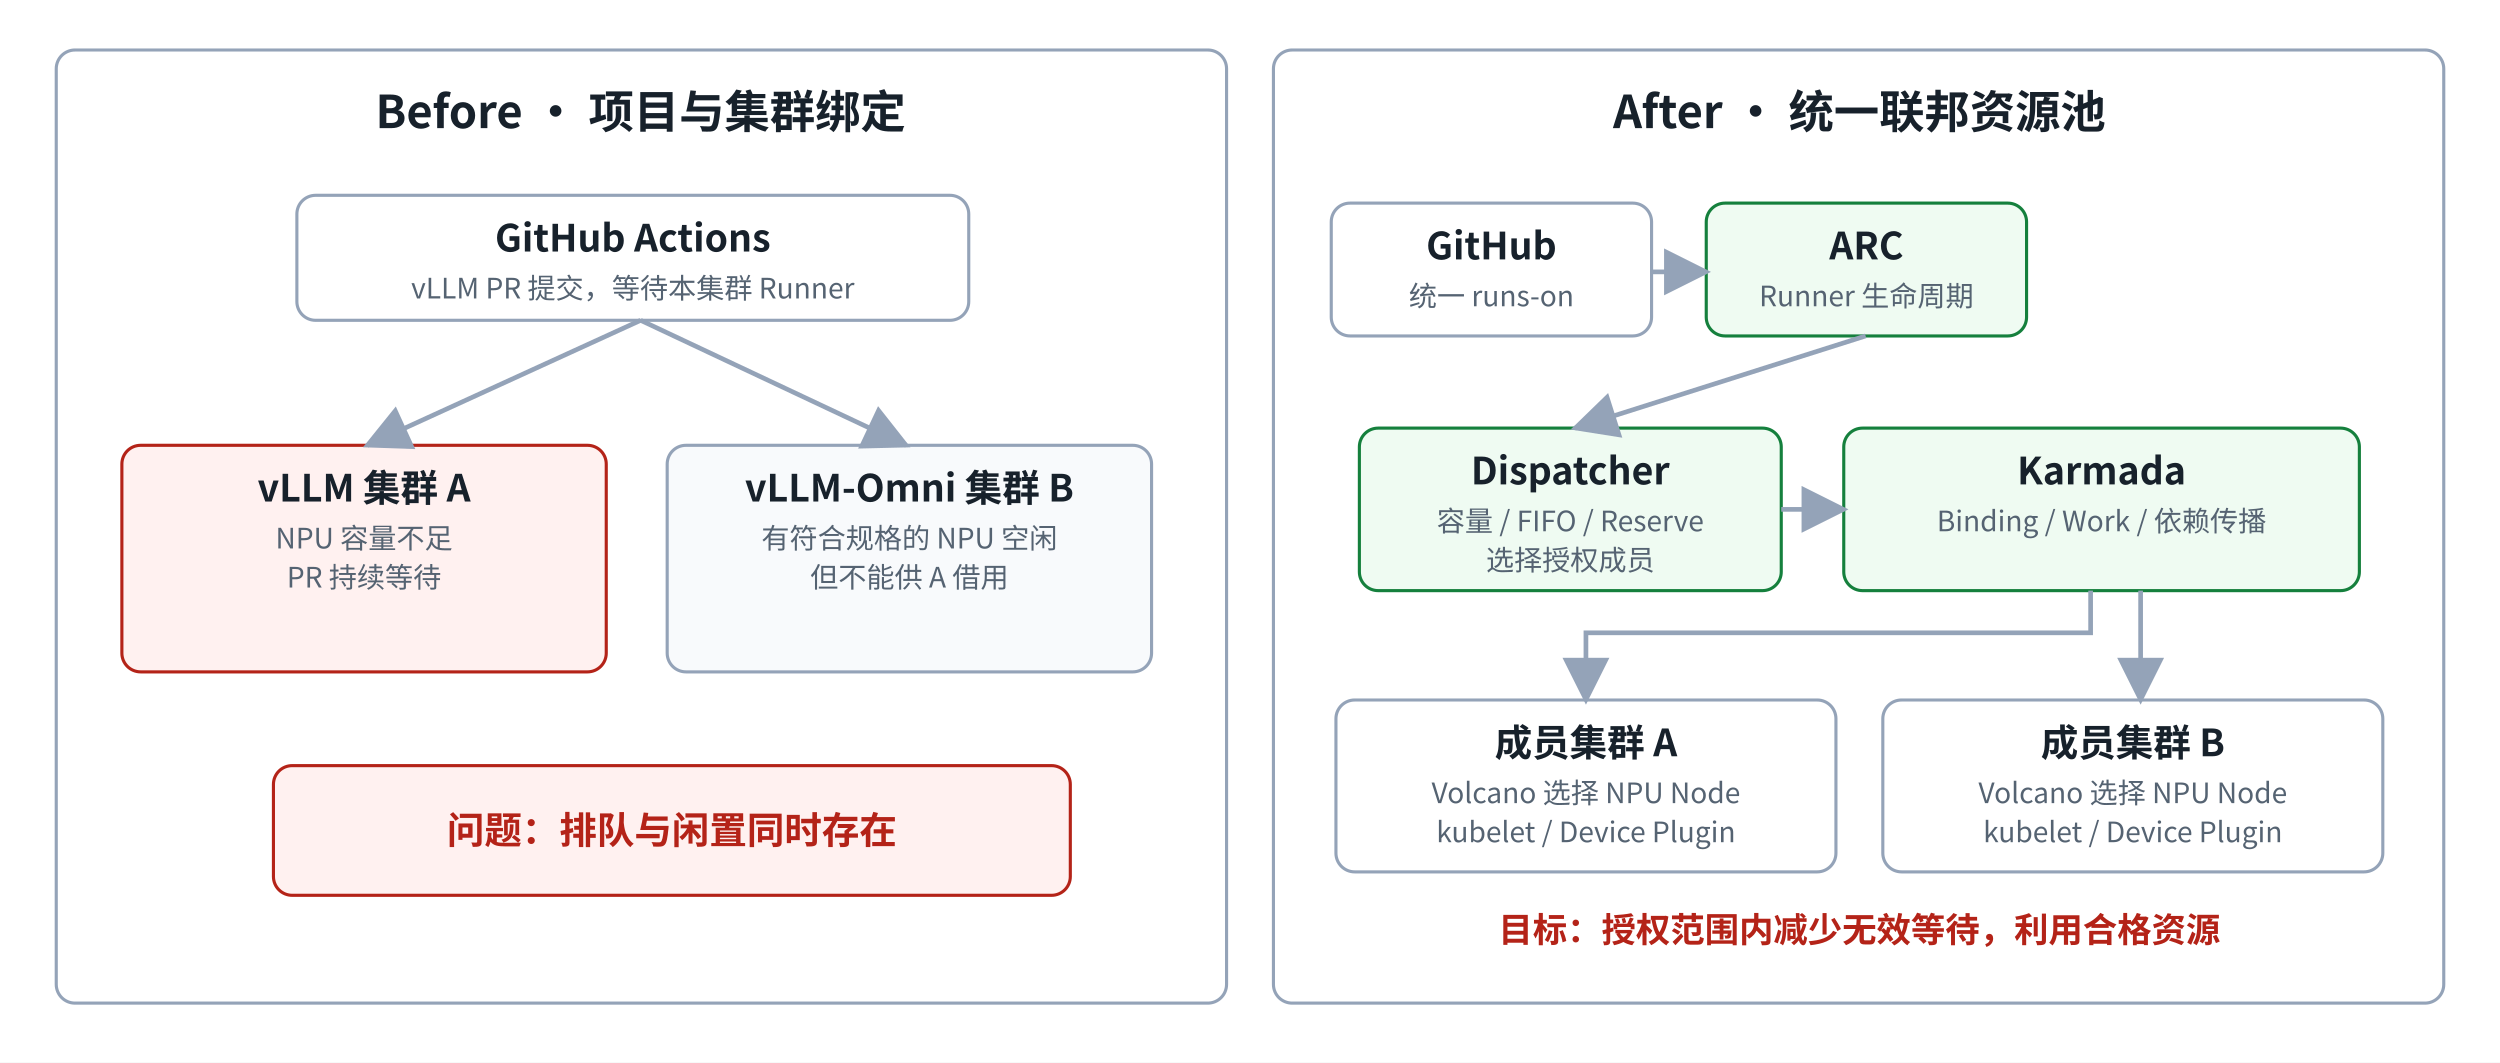
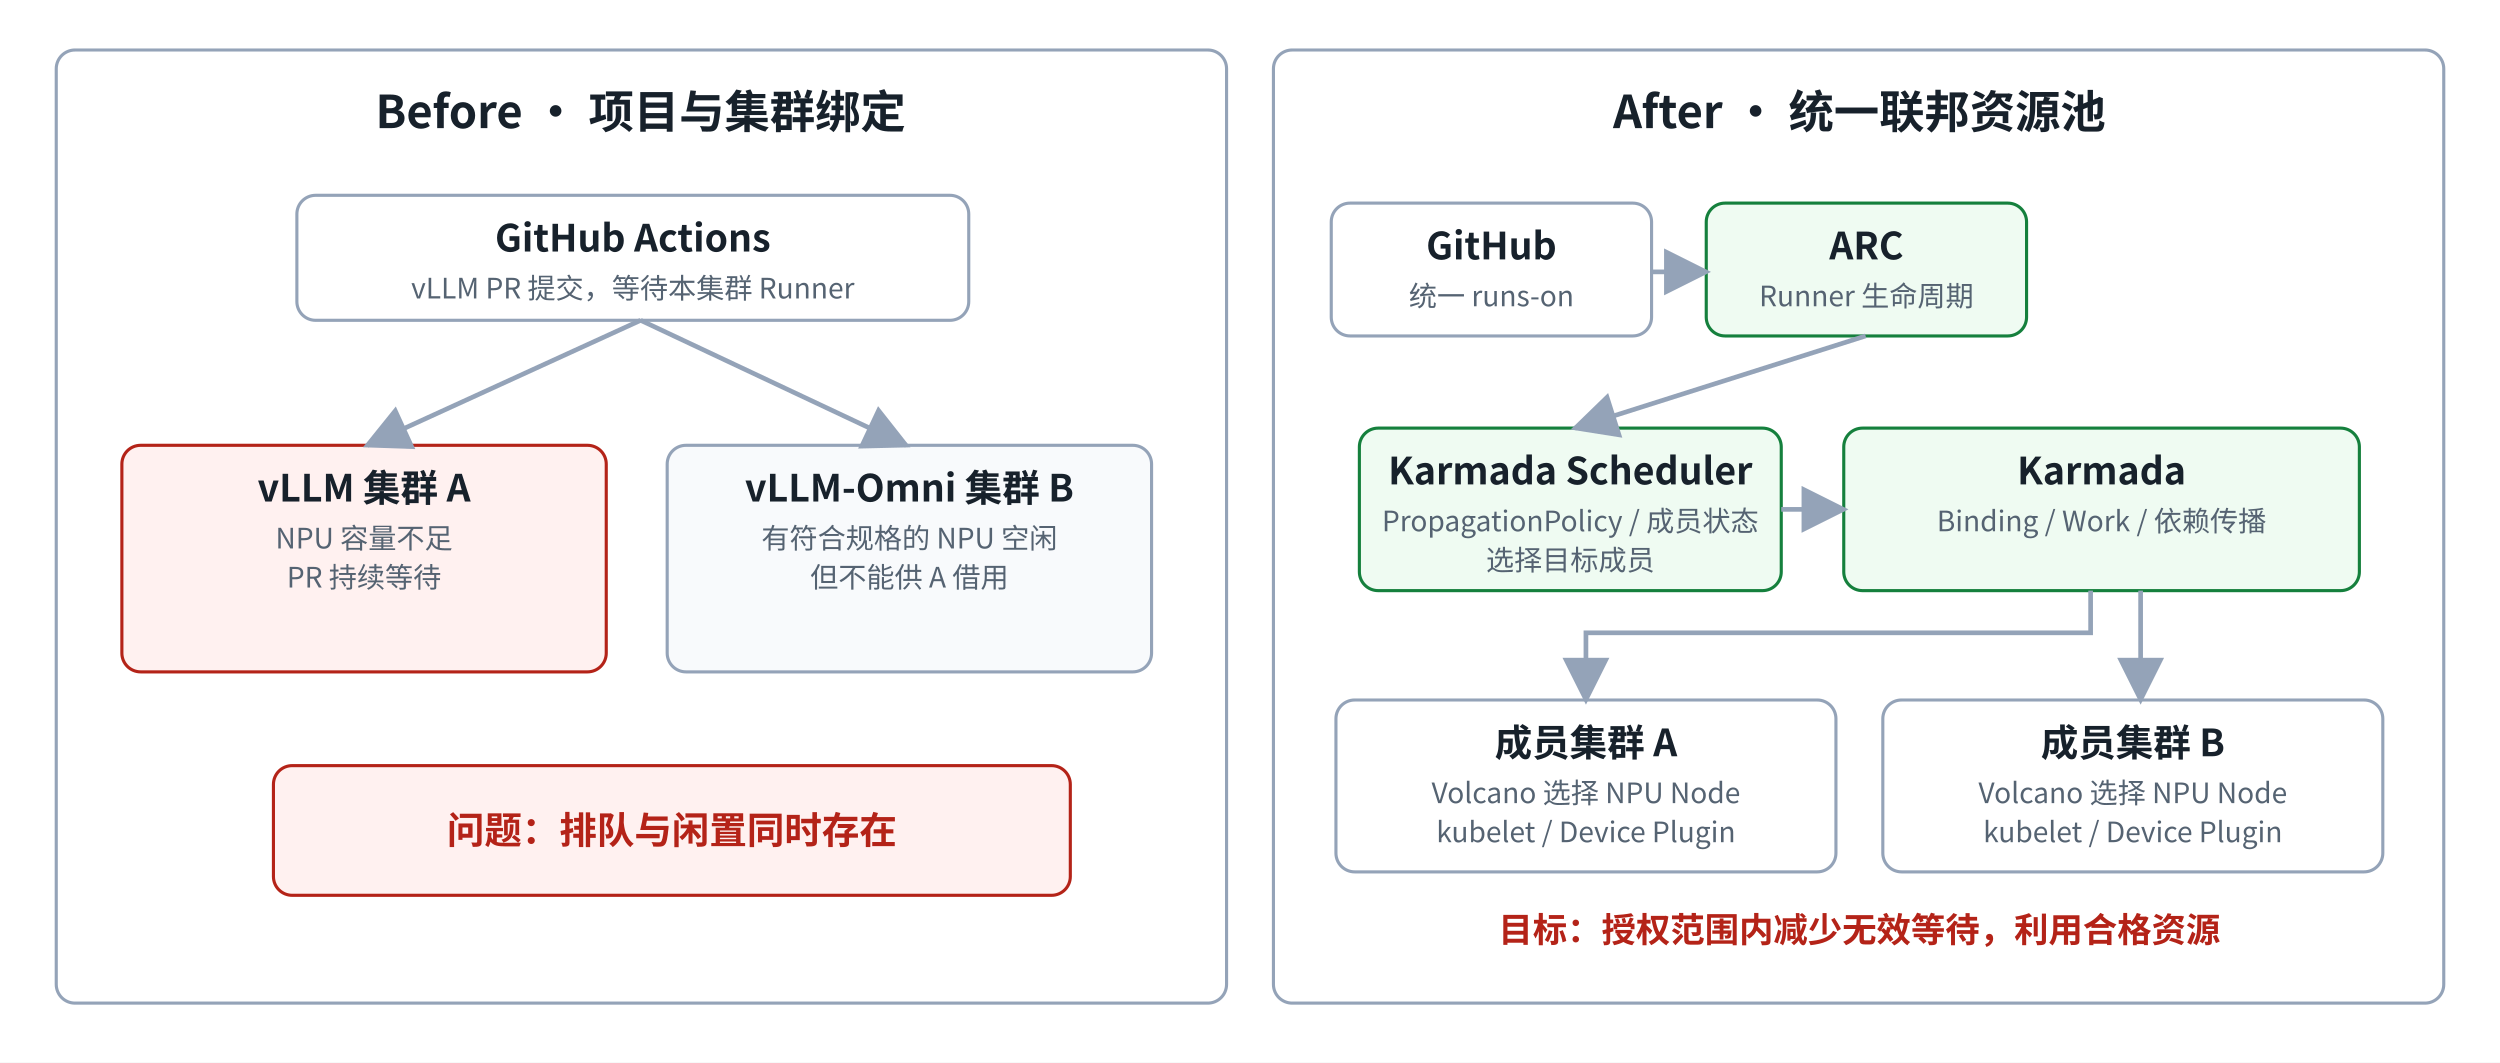
- <svg xmlns="http://www.w3.org/2000/svg" width="1600" height="680" viewBox="0 0 1600 680" role="img" aria-label="联邦调度前后资源共享的业务对比，目标 Dispatcher 选择成员，成员 Volcano 选择 NPU 节点">
+ <svg xmlns="http://www.w3.org/2000/svg" width="1600" height="680" viewBox="0 0 1600 680" role="img" aria-label="联邦调度前后资源共享的业务对比，Karmada 选择 Runner 成员，成员 Kubernetes 调度工作负载">
  <defs>
    <marker id="arr" markerWidth="10" markerHeight="10" refX="9" refY="5" orient="auto">
      <path d="M0 0 L10 5 L0 10Z" fill="#94A3B8" />
    </marker>
  </defs>
  <rect width="1600" height="680" fill="#FFFFFF" />
  <rect x="36" y="32" width="749" height="610" rx="12" fill="#fff" stroke="#94A3B8" stroke-width="2" />
  <rect x="815" y="32" width="749" height="610" rx="12" fill="#fff" stroke="#94A3B8" stroke-width="2" />
  <text x="410" y="82" text-anchor="middle" font-family="Microsoft YaHei,Noto Sans CJK SC,Arial,sans-serif" font-size="29" font-weight="700" fill="#17212B">Before · 项目与集群绑定</text>
  <text x="1190" y="82" text-anchor="middle" font-family="Microsoft YaHei,Noto Sans CJK SC,Arial,sans-serif" font-size="29" font-weight="700" fill="#17212B">After · 统一联邦资源池</text>
  <rect x="190" y="125" width="430" height="80" rx="12" fill="#fff" stroke="#94A3B8" stroke-width="2" />
  <text x="405" y="161" text-anchor="middle" font-family="Microsoft YaHei,Noto Sans CJK SC,Arial,sans-serif" font-size="24" font-weight="700" fill="#17212B">GitHub Actions</text>
  <text x="405" y="191" text-anchor="middle" font-family="Microsoft YaHei,Noto Sans CJK SC,Arial,sans-serif" font-size="18" font-weight="500" fill="#556372">vLLM PR 提交，等待本集群 Runner</text>
  <rect x="78" y="285" width="310" height="145" rx="12" fill="#FFF1F0" stroke="#B42318" stroke-width="2" />
  <text x="233" y="321" text-anchor="middle" font-family="Microsoft YaHei,Noto Sans CJK SC,Arial,sans-serif" font-size="24" font-weight="700" fill="#17212B">vLLM 集群 A</text>
  <text x="233" y="351" text-anchor="middle" font-family="Microsoft YaHei,Noto Sans CJK SC,Arial,sans-serif" font-size="18" font-weight="500" fill="#556372">NPU 容量不足</text>
  <text x="233" y="376" text-anchor="middle" font-family="Microsoft YaHei,Noto Sans CJK SC,Arial,sans-serif" font-size="18" font-weight="500" fill="#556372">PR 持续等待</text>
  <rect x="427" y="285" width="310" height="145" rx="12" fill="#F8FAFC" stroke="#94A3B8" stroke-width="2" />
  <text x="582" y="321" text-anchor="middle" font-family="Microsoft YaHei,Noto Sans CJK SC,Arial,sans-serif" font-size="24" font-weight="700" fill="#17212B">vLLM-Omni 集群 B</text>
  <text x="582" y="351" text-anchor="middle" font-family="Microsoft YaHei,Noto Sans CJK SC,Arial,sans-serif" font-size="18" font-weight="500" fill="#556372">有符合规格的 NPU 空闲</text>
  <text x="582" y="376" text-anchor="middle" font-family="Microsoft YaHei,Noto Sans CJK SC,Arial,sans-serif" font-size="18" font-weight="500" fill="#556372">但不能供 A 借用</text>
  <path d="M 410 205 L 235 285" fill="none" stroke="#94A3B8" stroke-width="3" marker-end="url(#arr)" />
  <path d="M 410 205 L 580 285" fill="none" stroke="#94A3B8" stroke-width="3" marker-end="url(#arr)" />
  <rect x="175" y="490" width="510" height="83" rx="12" fill="#FFF1F0" stroke="#B42318" stroke-width="2" />
  <text x="430" y="540" text-anchor="middle" font-family="Microsoft YaHei,Noto Sans CJK SC,Arial,sans-serif" font-size="24" font-weight="700" fill="#B42318">问题：排队与闲置同时存在</text>
  <rect x="852" y="130" width="205" height="85" rx="12" fill="#fff" stroke="#94A3B8" stroke-width="2" />
  <text x="954.5" y="166" text-anchor="middle" font-family="Microsoft YaHei,Noto Sans CJK SC,Arial,sans-serif" font-size="24" font-weight="700" fill="#17212B">GitHub</text>
  <text x="954.5" y="196" text-anchor="middle" font-family="Microsoft YaHei,Noto Sans CJK SC,Arial,sans-serif" font-size="18" font-weight="500" fill="#556372">统一 runs-on</text>
  <rect x="1092" y="130" width="205" height="85" rx="12" fill="#EFFBF2" stroke="#15803D" stroke-width="2" />
  <text x="1194.5" y="166" text-anchor="middle" font-family="Microsoft YaHei,Noto Sans CJK SC,Arial,sans-serif" font-size="24" font-weight="700" fill="#17212B">ARC</text>
  <text x="1194.5" y="196" text-anchor="middle" font-family="Microsoft YaHei,Noto Sans CJK SC,Arial,sans-serif" font-size="18" font-weight="500" fill="#556372">Runner 生命周期</text>
  <path d="M 1057 174 L 1092 174" fill="none" stroke="#94A3B8" stroke-width="3" marker-end="url(#arr)" />
  <rect x="870" y="274" width="270" height="104" rx="12" fill="#EFFBF2" stroke="#15803D" stroke-width="2" />
-   <text x="1005" y="310" text-anchor="middle" font-family="Microsoft YaHei,Noto Sans CJK SC,Arial,sans-serif" font-size="24" font-weight="700" fill="#17212B">Dispatcher</text>
-   <text x="1005" y="340" text-anchor="middle" font-family="Microsoft YaHei,Noto Sans CJK SC,Arial,sans-serif" font-size="18" font-weight="500" fill="#556372">容量 / FIFO / Reserve</text>
-   <text x="1005" y="365" text-anchor="middle" font-family="Microsoft YaHei,Noto Sans CJK SC,Arial,sans-serif" font-size="18" font-weight="500" fill="#556372">选择授权成员</text>
+   <text x="1005" y="310" text-anchor="middle" font-family="Microsoft YaHei,Noto Sans CJK SC,Arial,sans-serif" font-size="24" font-weight="700" fill="#17212B">Karmada Scheduler</text>
+   <text x="1005" y="340" text-anchor="middle" font-family="Microsoft YaHei,Noto Sans CJK SC,Arial,sans-serif" font-size="18" font-weight="500" fill="#556372">PropagationPolicy / 成员状态</text>
+   <text x="1005" y="365" text-anchor="middle" font-family="Microsoft YaHei,Noto Sans CJK SC,Arial,sans-serif" font-size="18" font-weight="500" fill="#556372">选择目标成员</text>
  <rect x="1180" y="274" width="330" height="104" rx="12" fill="#EFFBF2" stroke="#15803D" stroke-width="2" />
  <text x="1345" y="310" text-anchor="middle" font-family="Microsoft YaHei,Noto Sans CJK SC,Arial,sans-serif" font-size="24" font-weight="700" fill="#17212B">Karmada</text>
  <text x="1345" y="340" text-anchor="middle" font-family="Microsoft YaHei,Noto Sans CJK SC,Arial,sans-serif" font-size="18" font-weight="500" fill="#556372">Binding / Work / 依赖传播</text>
  <path d="M 1194 215 L 1008 274" fill="none" stroke="#94A3B8" stroke-width="3" marker-end="url(#arr)" />
  <path d="M 1140 326 L 1180 326" fill="none" stroke="#94A3B8" stroke-width="3" marker-end="url(#arr)" />
  <rect x="855" y="448" width="320" height="110" rx="12" fill="#fff" stroke="#94A3B8" stroke-width="2" />
  <text x="1015" y="484" text-anchor="middle" font-family="Microsoft YaHei,Noto Sans CJK SC,Arial,sans-serif" font-size="24" font-weight="700" fill="#17212B">成员集群 A</text>
  <text x="1015" y="514" text-anchor="middle" font-family="Microsoft YaHei,Noto Sans CJK SC,Arial,sans-serif" font-size="18" font-weight="500" fill="#556372">Volcano 选择 NPU Node</text>
  <text x="1015" y="539" text-anchor="middle" font-family="Microsoft YaHei,Noto Sans CJK SC,Arial,sans-serif" font-size="18" font-weight="500" fill="#556372">kubelet / Device Plugin</text>
  <rect x="1205" y="448" width="320" height="110" rx="12" fill="#fff" stroke="#94A3B8" stroke-width="2" />
  <text x="1365" y="484" text-anchor="middle" font-family="Microsoft YaHei,Noto Sans CJK SC,Arial,sans-serif" font-size="24" font-weight="700" fill="#17212B">成员集群 B</text>
  <text x="1365" y="514" text-anchor="middle" font-family="Microsoft YaHei,Noto Sans CJK SC,Arial,sans-serif" font-size="18" font-weight="500" fill="#556372">Volcano 选择 NPU Node</text>
  <text x="1365" y="539" text-anchor="middle" font-family="Microsoft YaHei,Noto Sans CJK SC,Arial,sans-serif" font-size="18" font-weight="500" fill="#556372">kubelet / Device Plugin</text>
  <polyline points="1338,378 1338,405 1015,405 1015,448" fill="none" stroke="#94A3B8" stroke-width="3" marker-end="url(#arr)" />
  <path d="M 1370 378 L 1370 448" fill="none" stroke="#94A3B8" stroke-width="3" marker-end="url(#arr)" />
  <text x="1190" y="603" text-anchor="middle" font-family="Microsoft YaHei,Noto Sans CJK SC,Arial,sans-serif" font-size="22" font-weight="650" fill="#B42318">目标：授权范围内减少无效等待，利用合格资源</text>
</svg>
